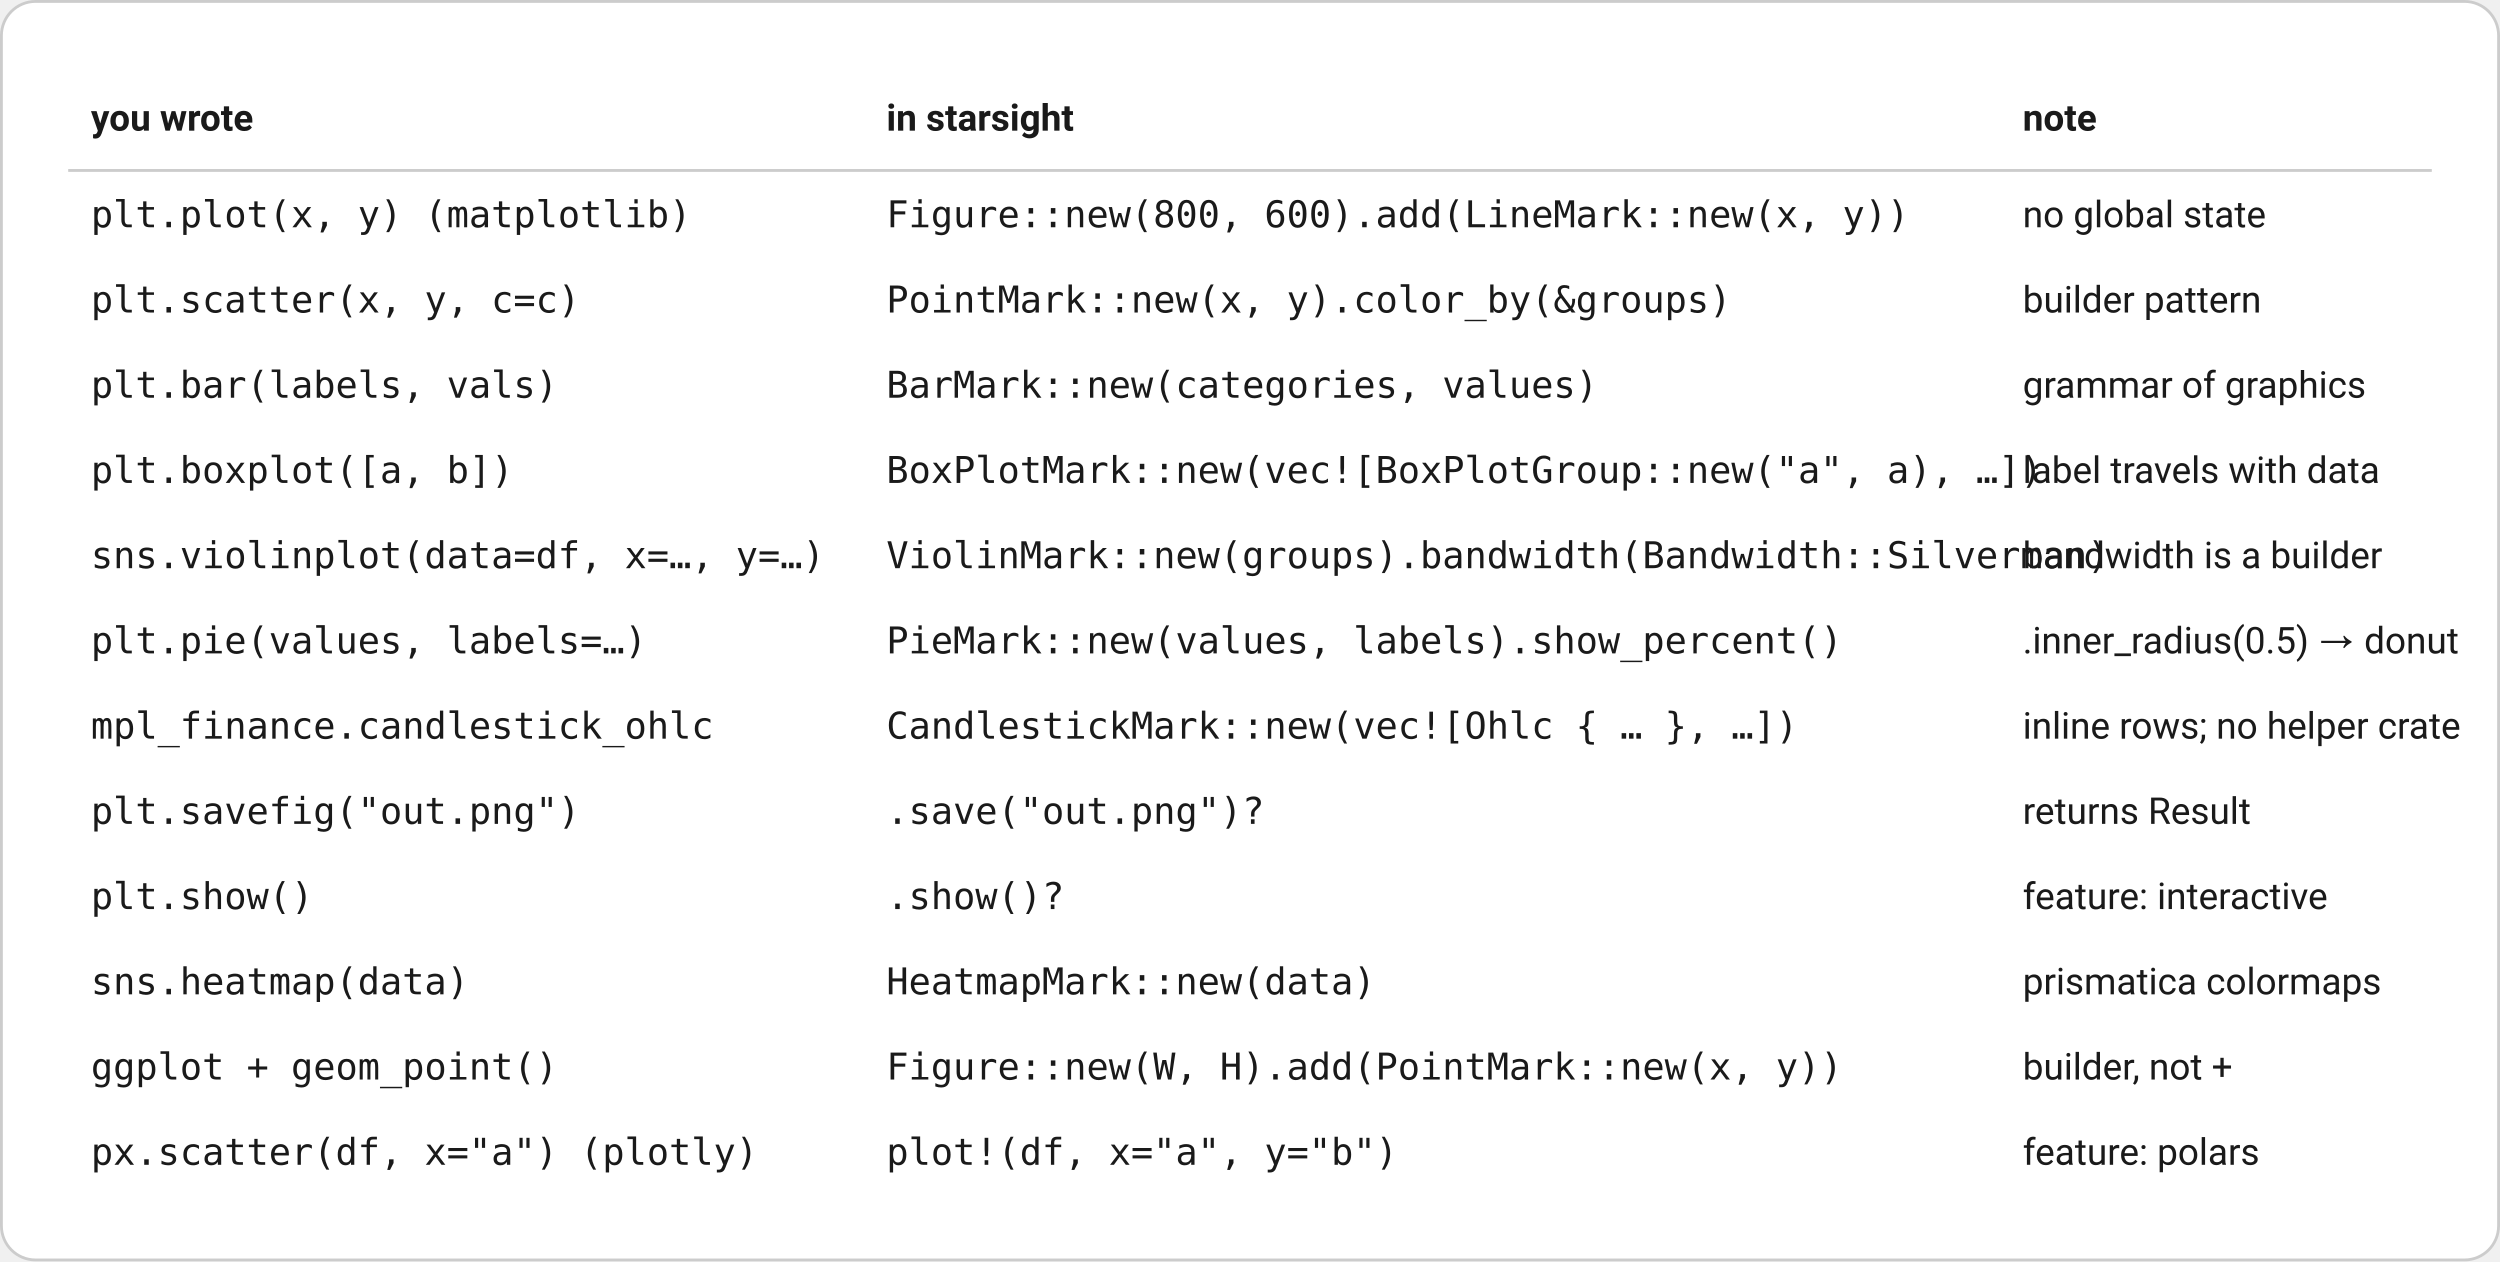
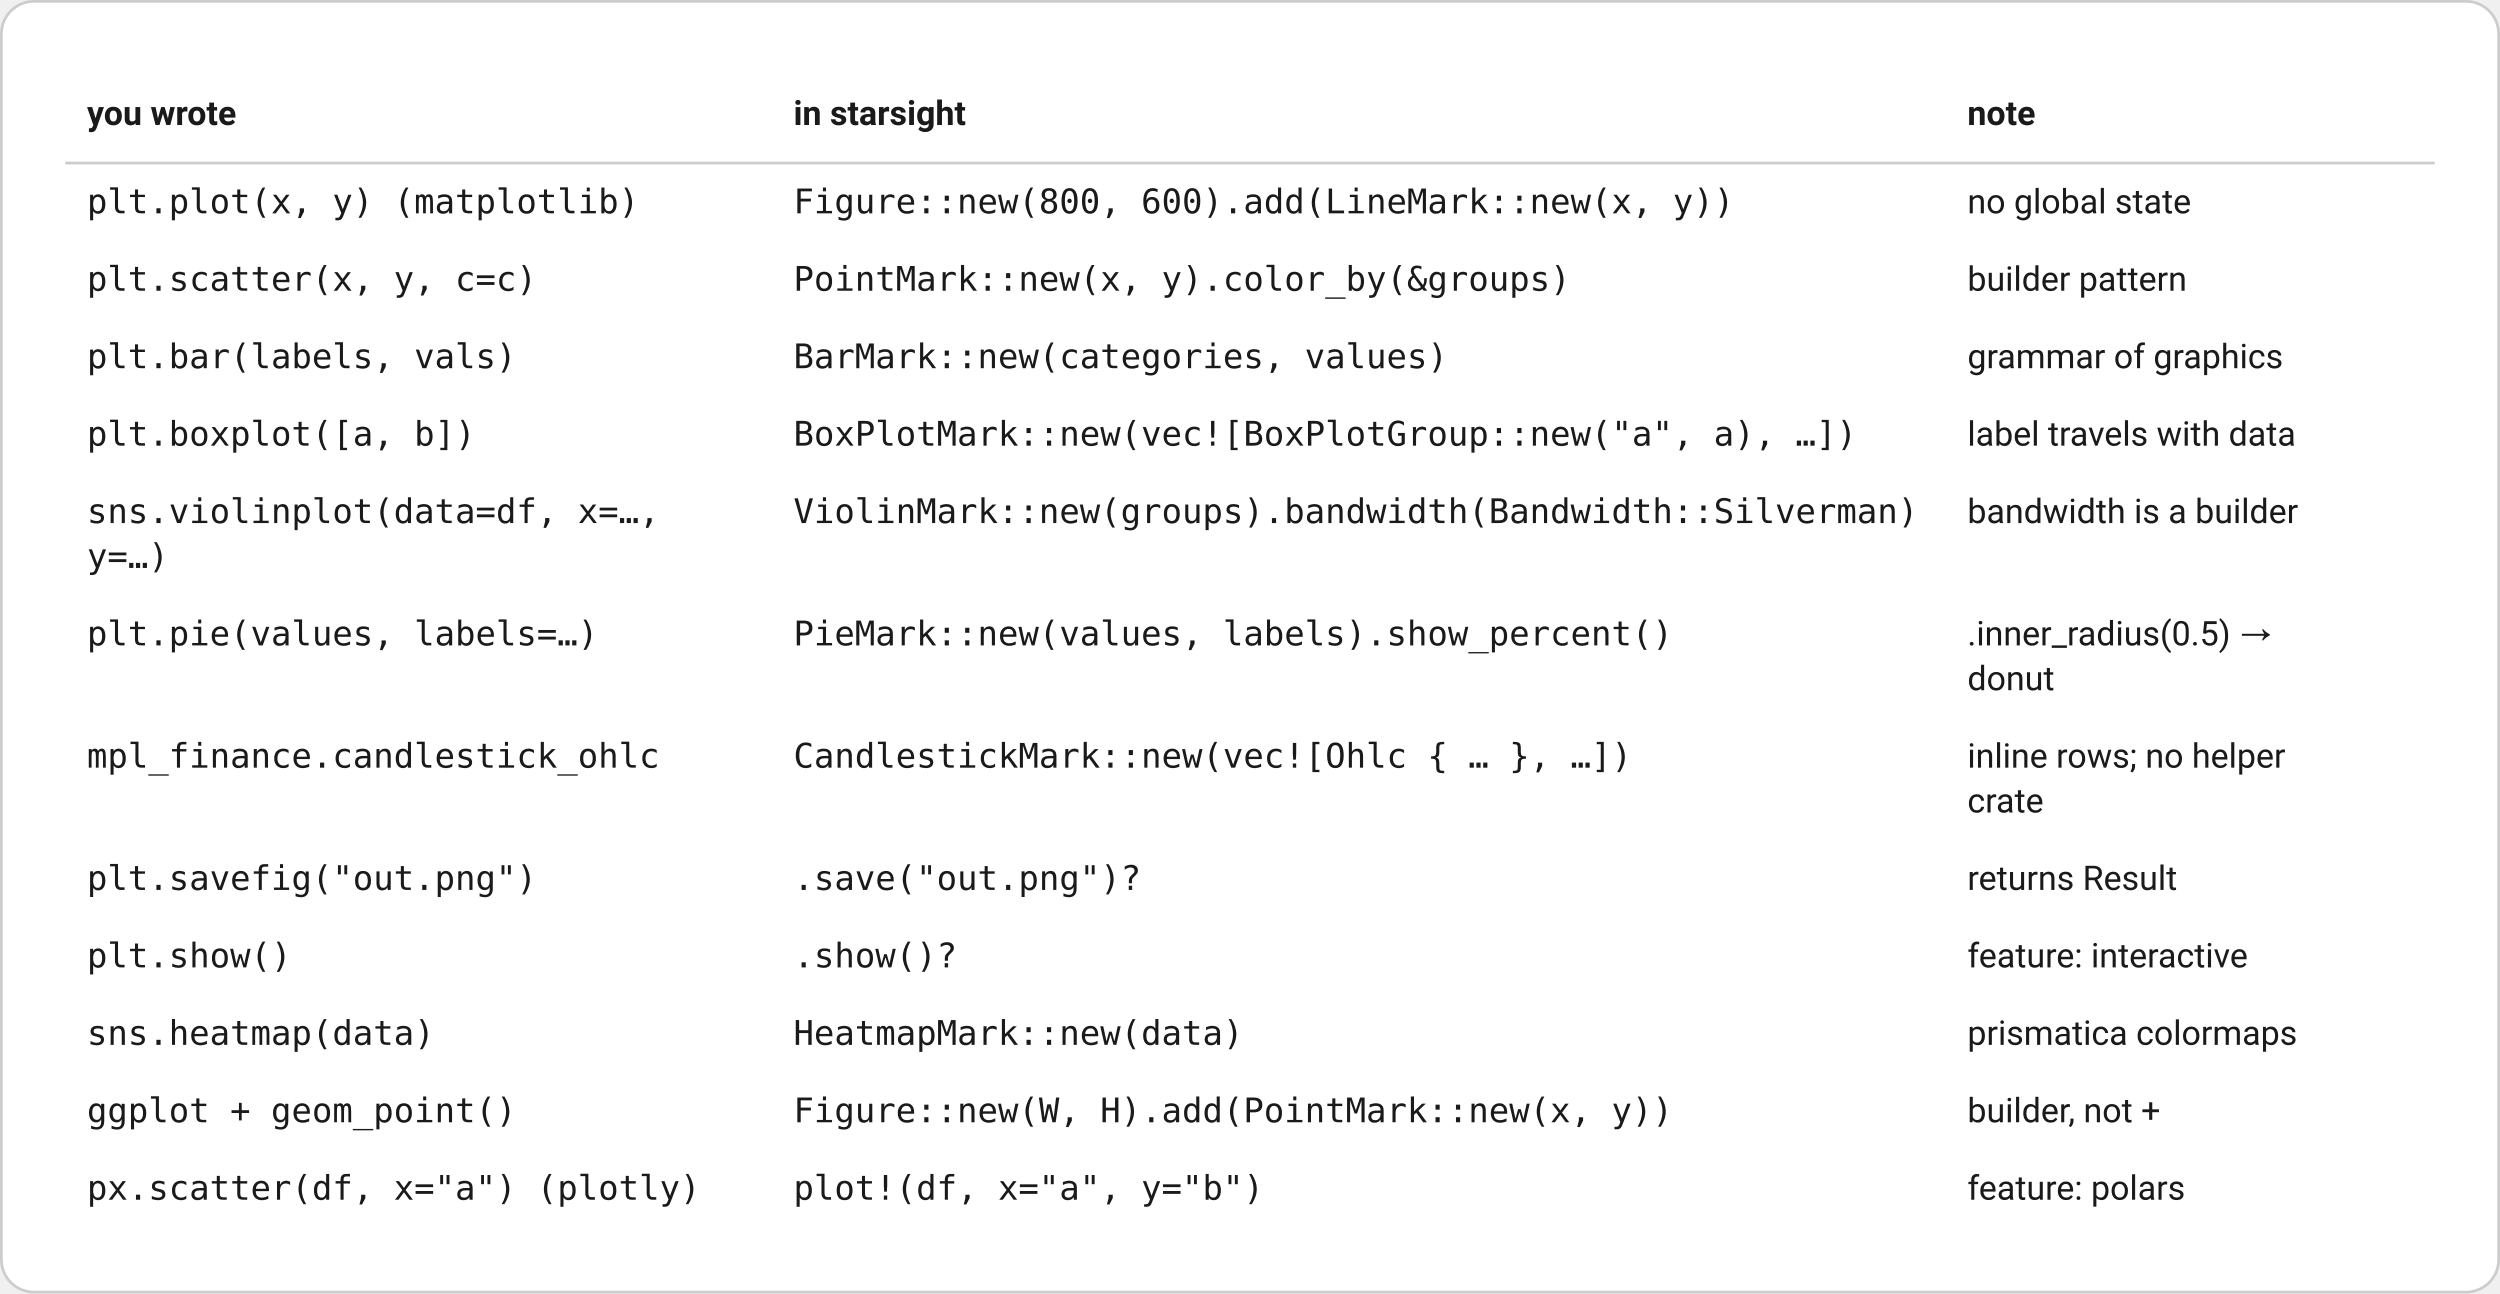
- <svg xmlns="http://www.w3.org/2000/svg" height="auto" aria-label="starsight syntax reference for matplotlib, seaborn, ggplot2, plotly users" viewBox="0 0 880 444">
-   <rect width="879" height="443" x=".5" y=".5" fill="#fff" stroke="#ccc" rx="12" />
-   <path fill="#fff" d="M24 24h832v36H24z" />
-   <text x="32" y="46" fill="#1a1a1a" font-family="-apple-system, BlinkMacSystemFont, &quot;Segoe UI&quot;, Roboto, Helvetica, Arial, sans-serif" font-size="13" font-weight="700">you wrote</text>
-   <text x="312" y="46" fill="#1a1a1a" font-family="-apple-system, BlinkMacSystemFont, &quot;Segoe UI&quot;, Roboto, Helvetica, Arial, sans-serif" font-size="13" font-weight="700">in starsight</text>
-   <text x="712" y="46" fill="#1a1a1a" font-family="-apple-system, BlinkMacSystemFont, &quot;Segoe UI&quot;, Roboto, Helvetica, Arial, sans-serif" font-size="13" font-weight="700">note</text>
-   <path stroke="#ccc" d="M24 60h832" />
-   <text x="32" y="80" fill="#1a1a1a" font-family="ui-monospace, SFMono-Regular, Menlo, Consolas, monospace" font-size="13">plt.plot(x, y)  (matplotlib)</text>
-   <text x="312" y="80" fill="#1a1a1a" font-family="ui-monospace, SFMono-Regular, Menlo, Consolas, monospace" font-size="13">Figure::new(800, 600).add(LineMark::new(x, y))</text>
-   <text x="712" y="80" fill="#1a1a1a" font-family="-apple-system, BlinkMacSystemFont, &quot;Segoe UI&quot;, Roboto, Helvetica, Arial, sans-serif" font-size="13">no global state</text>
-   <path fill="#fff" d="M24 90h832v30H24z" />
-   <text x="32" y="110" fill="#1a1a1a" font-family="ui-monospace, SFMono-Regular, Menlo, Consolas, monospace" font-size="13">plt.scatter(x, y, c=c)</text>
-   <text x="312" y="110" fill="#1a1a1a" font-family="ui-monospace, SFMono-Regular, Menlo, Consolas, monospace" font-size="13">PointMark::new(x, y).color_by(&amp;groups)</text>
-   <text x="712" y="110" fill="#1a1a1a" font-family="-apple-system, BlinkMacSystemFont, &quot;Segoe UI&quot;, Roboto, Helvetica, Arial, sans-serif" font-size="13">builder pattern</text>
-   <text x="32" y="140" fill="#1a1a1a" font-family="ui-monospace, SFMono-Regular, Menlo, Consolas, monospace" font-size="13">plt.bar(labels, vals)</text>
-   <text x="312" y="140" fill="#1a1a1a" font-family="ui-monospace, SFMono-Regular, Menlo, Consolas, monospace" font-size="13">BarMark::new(categories, values)</text>
-   <text x="712" y="140" fill="#1a1a1a" font-family="-apple-system, BlinkMacSystemFont, &quot;Segoe UI&quot;, Roboto, Helvetica, Arial, sans-serif" font-size="13">grammar of graphics</text>
-   <path fill="#fff" d="M24 150h832v30H24z" />
-   <text x="32" y="170" fill="#1a1a1a" font-family="ui-monospace, SFMono-Regular, Menlo, Consolas, monospace" font-size="13">plt.boxplot([a, b])</text>
-   <text x="312" y="170" fill="#1a1a1a" font-family="ui-monospace, SFMono-Regular, Menlo, Consolas, monospace" font-size="13">BoxPlotMark::new(vec![BoxPlotGroup::new("a", a), …])</text>
-   <text x="712" y="170" fill="#1a1a1a" font-family="-apple-system, BlinkMacSystemFont, &quot;Segoe UI&quot;, Roboto, Helvetica, Arial, sans-serif" font-size="13">label travels with data</text>
-   <text x="32" y="200" fill="#1a1a1a" font-family="ui-monospace, SFMono-Regular, Menlo, Consolas, monospace" font-size="13">sns.violinplot(data=df, x=…, y=…)</text>
-   <text x="312" y="200" fill="#1a1a1a" font-family="ui-monospace, SFMono-Regular, Menlo, Consolas, monospace" font-size="13">ViolinMark::new(groups).bandwidth(Bandwidth::Silverman)</text>
-   <text x="712" y="200" fill="#1a1a1a" font-family="-apple-system, BlinkMacSystemFont, &quot;Segoe UI&quot;, Roboto, Helvetica, Arial, sans-serif" font-size="13">bandwidth is a builder</text>
-   <path fill="#fff" d="M24 210h832v30H24z" />
-   <text x="32" y="230" fill="#1a1a1a" font-family="ui-monospace, SFMono-Regular, Menlo, Consolas, monospace" font-size="13">plt.pie(values, labels=…)</text>
-   <text x="312" y="230" fill="#1a1a1a" font-family="ui-monospace, SFMono-Regular, Menlo, Consolas, monospace" font-size="13">PieMark::new(values, labels).show_percent()</text>
-   <text x="712" y="230" fill="#1a1a1a" font-family="-apple-system, BlinkMacSystemFont, &quot;Segoe UI&quot;, Roboto, Helvetica, Arial, sans-serif" font-size="13">.inner_radius(0.5) → donut</text>
-   <text x="32" y="260" fill="#1a1a1a" font-family="ui-monospace, SFMono-Regular, Menlo, Consolas, monospace" font-size="13">mpl_finance.candlestick_ohlc</text>
-   <text x="312" y="260" fill="#1a1a1a" font-family="ui-monospace, SFMono-Regular, Menlo, Consolas, monospace" font-size="13">CandlestickMark::new(vec![Ohlc { … }, …])</text>
-   <text x="712" y="260" fill="#1a1a1a" font-family="-apple-system, BlinkMacSystemFont, &quot;Segoe UI&quot;, Roboto, Helvetica, Arial, sans-serif" font-size="13">inline rows; no helper crate</text>
-   <path fill="#fff" d="M24 270h832v30H24z" />
-   <text x="32" y="290" fill="#1a1a1a" font-family="ui-monospace, SFMono-Regular, Menlo, Consolas, monospace" font-size="13">plt.savefig("out.png")</text>
-   <text x="312" y="290" fill="#1a1a1a" font-family="ui-monospace, SFMono-Regular, Menlo, Consolas, monospace" font-size="13">.save("out.png")?</text>
-   <text x="712" y="290" fill="#1a1a1a" font-family="-apple-system, BlinkMacSystemFont, &quot;Segoe UI&quot;, Roboto, Helvetica, Arial, sans-serif" font-size="13">returns Result</text>
-   <text x="32" y="320" fill="#1a1a1a" font-family="ui-monospace, SFMono-Regular, Menlo, Consolas, monospace" font-size="13">plt.show()</text>
-   <text x="312" y="320" fill="#1a1a1a" font-family="ui-monospace, SFMono-Regular, Menlo, Consolas, monospace" font-size="13">.show()?</text>
-   <text x="712" y="320" fill="#1a1a1a" font-family="-apple-system, BlinkMacSystemFont, &quot;Segoe UI&quot;, Roboto, Helvetica, Arial, sans-serif" font-size="13">feature: interactive</text>
-   <path fill="#fff" d="M24 330h832v30H24z" />
-   <text x="32" y="350" fill="#1a1a1a" font-family="ui-monospace, SFMono-Regular, Menlo, Consolas, monospace" font-size="13">sns.heatmap(data)</text>
-   <text x="312" y="350" fill="#1a1a1a" font-family="ui-monospace, SFMono-Regular, Menlo, Consolas, monospace" font-size="13">HeatmapMark::new(data)</text>
-   <text x="712" y="350" fill="#1a1a1a" font-family="-apple-system, BlinkMacSystemFont, &quot;Segoe UI&quot;, Roboto, Helvetica, Arial, sans-serif" font-size="13">prismatica colormaps</text>
-   <text x="32" y="380" fill="#1a1a1a" font-family="ui-monospace, SFMono-Regular, Menlo, Consolas, monospace" font-size="13">ggplot + geom_point()</text>
-   <text x="312" y="380" fill="#1a1a1a" font-family="ui-monospace, SFMono-Regular, Menlo, Consolas, monospace" font-size="13">Figure::new(W, H).add(PointMark::new(x, y))</text>
-   <text x="712" y="380" fill="#1a1a1a" font-family="-apple-system, BlinkMacSystemFont, &quot;Segoe UI&quot;, Roboto, Helvetica, Arial, sans-serif" font-size="13">builder, not +</text>
-   <path fill="#fff" d="M24 390h832v30H24z" />
-   <text x="32" y="410" fill="#1a1a1a" font-family="ui-monospace, SFMono-Regular, Menlo, Consolas, monospace" font-size="13">px.scatter(df, x="a")  (plotly)</text>
-   <text x="312" y="410" fill="#1a1a1a" font-family="ui-monospace, SFMono-Regular, Menlo, Consolas, monospace" font-size="13">plot!(df, x="a", y="b")</text>
-   <text x="712" y="410" fill="#1a1a1a" font-family="-apple-system, BlinkMacSystemFont, &quot;Segoe UI&quot;, Roboto, Helvetica, Arial, sans-serif" font-size="13">feature: polars</text>
+ <svg xmlns="http://www.w3.org/2000/svg" viewBox="0 0 920 476" width="100%" height="auto" role="img" aria-label="starsight syntax reference for matplotlib, seaborn, ggplot2, plotly users" preserveAspectRatio="xMidYMid meet">
+   <rect x="0.5" y="0.5" width="919" height="475" rx="12" fill="#ffffff" stroke="#cccccc" stroke-width="1" />
+   <rect x="24" y="24" width="872" height="36" fill="#ffffff" />
+   <text x="32" y="46" font-family="-apple-system, BlinkMacSystemFont, &quot;Segoe UI&quot;, Roboto, Helvetica, Arial, sans-serif" font-weight="700" font-size="12.5" fill="#1a1a1a" text-anchor="start">you wrote</text>
+   <text x="292" y="46" font-family="-apple-system, BlinkMacSystemFont, &quot;Segoe UI&quot;, Roboto, Helvetica, Arial, sans-serif" font-weight="700" font-size="12.5" fill="#1a1a1a" text-anchor="start">in starsight</text>
+   <text x="724" y="46" font-family="-apple-system, BlinkMacSystemFont, &quot;Segoe UI&quot;, Roboto, Helvetica, Arial, sans-serif" font-weight="700" font-size="12.5" fill="#1a1a1a" text-anchor="start">note</text>
+   <line x1="24" y1="60" x2="896" y2="60" stroke="#cccccc" stroke-width="1" />
+   <text x="32" y="78.5" font-family="ui-monospace, SFMono-Regular, Menlo, Consolas, monospace" font-size="12.5" fill="#1a1a1a" text-anchor="start">plt.plot(x, y)  (matplotlib)</text>
+   <text x="292" y="78.5" font-family="ui-monospace, SFMono-Regular, Menlo, Consolas, monospace" font-size="12.5" fill="#1a1a1a" text-anchor="start">Figure::new(800, 600).add(LineMark::new(x, y))</text>
+   <text x="724" y="78.5" font-family="-apple-system, BlinkMacSystemFont, &quot;Segoe UI&quot;, Roboto, Helvetica, Arial, sans-serif" font-size="12.5" fill="#1a1a1a" text-anchor="start">no global state</text>
+   <rect x="24" y="88.5" width="872" height="28.5" fill="#ffffff" />
+   <text x="32" y="107.0" font-family="ui-monospace, SFMono-Regular, Menlo, Consolas, monospace" font-size="12.5" fill="#1a1a1a" text-anchor="start">plt.scatter(x, y, c=c)</text>
+   <text x="292" y="107.0" font-family="ui-monospace, SFMono-Regular, Menlo, Consolas, monospace" font-size="12.5" fill="#1a1a1a" text-anchor="start">PointMark::new(x, y).color_by(&amp;groups)</text>
+   <text x="724" y="107.0" font-family="-apple-system, BlinkMacSystemFont, &quot;Segoe UI&quot;, Roboto, Helvetica, Arial, sans-serif" font-size="12.5" fill="#1a1a1a" text-anchor="start">builder pattern</text>
+   <text x="32" y="135.5" font-family="ui-monospace, SFMono-Regular, Menlo, Consolas, monospace" font-size="12.5" fill="#1a1a1a" text-anchor="start">plt.bar(labels, vals)</text>
+   <text x="292" y="135.5" font-family="ui-monospace, SFMono-Regular, Menlo, Consolas, monospace" font-size="12.5" fill="#1a1a1a" text-anchor="start">BarMark::new(categories, values)</text>
+   <text x="724" y="135.5" font-family="-apple-system, BlinkMacSystemFont, &quot;Segoe UI&quot;, Roboto, Helvetica, Arial, sans-serif" font-size="12.5" fill="#1a1a1a" text-anchor="start">grammar of graphics</text>
+   <rect x="24" y="145.5" width="872" height="28.5" fill="#ffffff" />
+   <text x="32" y="164.0" font-family="ui-monospace, SFMono-Regular, Menlo, Consolas, monospace" font-size="12.5" fill="#1a1a1a" text-anchor="start">plt.boxplot([a, b])</text>
+   <text x="292" y="164.0" font-family="ui-monospace, SFMono-Regular, Menlo, Consolas, monospace" font-size="12.5" fill="#1a1a1a" text-anchor="start">BoxPlotMark::new(vec![BoxPlotGroup::new("a", a), …])</text>
+   <text x="724" y="164.0" font-family="-apple-system, BlinkMacSystemFont, &quot;Segoe UI&quot;, Roboto, Helvetica, Arial, sans-serif" font-size="12.5" fill="#1a1a1a" text-anchor="start">label travels with data</text>
+   <text x="32" y="192.5" font-family="ui-monospace, SFMono-Regular, Menlo, Consolas, monospace" font-size="12.5" fill="#1a1a1a" text-anchor="start">sns.violinplot(data=df, x=…,<tspan x="32" dy="16.5">y=…)</tspan>
+   </text>
+   <text x="292" y="192.5" font-family="ui-monospace, SFMono-Regular, Menlo, Consolas, monospace" font-size="12.5" fill="#1a1a1a" text-anchor="start">ViolinMark::new(groups).bandwidth(Bandwidth::Silverman)</text>
+   <text x="724" y="192.5" font-family="-apple-system, BlinkMacSystemFont, &quot;Segoe UI&quot;, Roboto, Helvetica, Arial, sans-serif" font-size="12.5" fill="#1a1a1a" text-anchor="start">bandwidth is a builder</text>
+   <rect x="24" y="219.0" width="872" height="45.0" fill="#ffffff" />
+   <text x="32" y="237.5" font-family="ui-monospace, SFMono-Regular, Menlo, Consolas, monospace" font-size="12.5" fill="#1a1a1a" text-anchor="start">plt.pie(values, labels=…)</text>
+   <text x="292" y="237.5" font-family="ui-monospace, SFMono-Regular, Menlo, Consolas, monospace" font-size="12.5" fill="#1a1a1a" text-anchor="start">PieMark::new(values, labels).show_percent()</text>
+   <text x="724" y="237.5" font-family="-apple-system, BlinkMacSystemFont, &quot;Segoe UI&quot;, Roboto, Helvetica, Arial, sans-serif" font-size="12.5" fill="#1a1a1a" text-anchor="start">.inner_radius(0.5) →<tspan x="724" dy="16.5">donut</tspan>
+   </text>
+   <text x="32" y="282.5" font-family="ui-monospace, SFMono-Regular, Menlo, Consolas, monospace" font-size="12.5" fill="#1a1a1a" text-anchor="start">mpl_finance.candlestick_ohlc</text>
+   <text x="292" y="282.5" font-family="ui-monospace, SFMono-Regular, Menlo, Consolas, monospace" font-size="12.5" fill="#1a1a1a" text-anchor="start">CandlestickMark::new(vec![Ohlc { … }, …])</text>
+   <text x="724" y="282.5" font-family="-apple-system, BlinkMacSystemFont, &quot;Segoe UI&quot;, Roboto, Helvetica, Arial, sans-serif" font-size="12.5" fill="#1a1a1a" text-anchor="start">inline rows; no helper<tspan x="724" dy="16.5">crate</tspan>
+   </text>
+   <rect x="24" y="309.0" width="872" height="28.5" fill="#ffffff" />
+   <text x="32" y="327.5" font-family="ui-monospace, SFMono-Regular, Menlo, Consolas, monospace" font-size="12.5" fill="#1a1a1a" text-anchor="start">plt.savefig("out.png")</text>
+   <text x="292" y="327.5" font-family="ui-monospace, SFMono-Regular, Menlo, Consolas, monospace" font-size="12.5" fill="#1a1a1a" text-anchor="start">.save("out.png")?</text>
+   <text x="724" y="327.5" font-family="-apple-system, BlinkMacSystemFont, &quot;Segoe UI&quot;, Roboto, Helvetica, Arial, sans-serif" font-size="12.5" fill="#1a1a1a" text-anchor="start">returns Result</text>
+   <text x="32" y="356.0" font-family="ui-monospace, SFMono-Regular, Menlo, Consolas, monospace" font-size="12.5" fill="#1a1a1a" text-anchor="start">plt.show()</text>
+   <text x="292" y="356.0" font-family="ui-monospace, SFMono-Regular, Menlo, Consolas, monospace" font-size="12.5" fill="#1a1a1a" text-anchor="start">.show()?</text>
+   <text x="724" y="356.0" font-family="-apple-system, BlinkMacSystemFont, &quot;Segoe UI&quot;, Roboto, Helvetica, Arial, sans-serif" font-size="12.5" fill="#1a1a1a" text-anchor="start">feature: interactive</text>
+   <rect x="24" y="366.0" width="872" height="28.5" fill="#ffffff" />
+   <text x="32" y="384.5" font-family="ui-monospace, SFMono-Regular, Menlo, Consolas, monospace" font-size="12.5" fill="#1a1a1a" text-anchor="start">sns.heatmap(data)</text>
+   <text x="292" y="384.5" font-family="ui-monospace, SFMono-Regular, Menlo, Consolas, monospace" font-size="12.5" fill="#1a1a1a" text-anchor="start">HeatmapMark::new(data)</text>
+   <text x="724" y="384.5" font-family="-apple-system, BlinkMacSystemFont, &quot;Segoe UI&quot;, Roboto, Helvetica, Arial, sans-serif" font-size="12.5" fill="#1a1a1a" text-anchor="start">prismatica colormaps</text>
+   <text x="32" y="413.0" font-family="ui-monospace, SFMono-Regular, Menlo, Consolas, monospace" font-size="12.5" fill="#1a1a1a" text-anchor="start">ggplot + geom_point()</text>
+   <text x="292" y="413.0" font-family="ui-monospace, SFMono-Regular, Menlo, Consolas, monospace" font-size="12.5" fill="#1a1a1a" text-anchor="start">Figure::new(W, H).add(PointMark::new(x, y))</text>
+   <text x="724" y="413.0" font-family="-apple-system, BlinkMacSystemFont, &quot;Segoe UI&quot;, Roboto, Helvetica, Arial, sans-serif" font-size="12.5" fill="#1a1a1a" text-anchor="start">builder, not +</text>
+   <rect x="24" y="423.0" width="872" height="28.5" fill="#ffffff" />
+   <text x="32" y="441.5" font-family="ui-monospace, SFMono-Regular, Menlo, Consolas, monospace" font-size="12.5" fill="#1a1a1a" text-anchor="start">px.scatter(df, x="a")  (plotly)</text>
+   <text x="292" y="441.5" font-family="ui-monospace, SFMono-Regular, Menlo, Consolas, monospace" font-size="12.5" fill="#1a1a1a" text-anchor="start">plot!(df, x="a", y="b")</text>
+   <text x="724" y="441.5" font-family="-apple-system, BlinkMacSystemFont, &quot;Segoe UI&quot;, Roboto, Helvetica, Arial, sans-serif" font-size="12.5" fill="#1a1a1a" text-anchor="start">feature: polars</text>
</svg>
